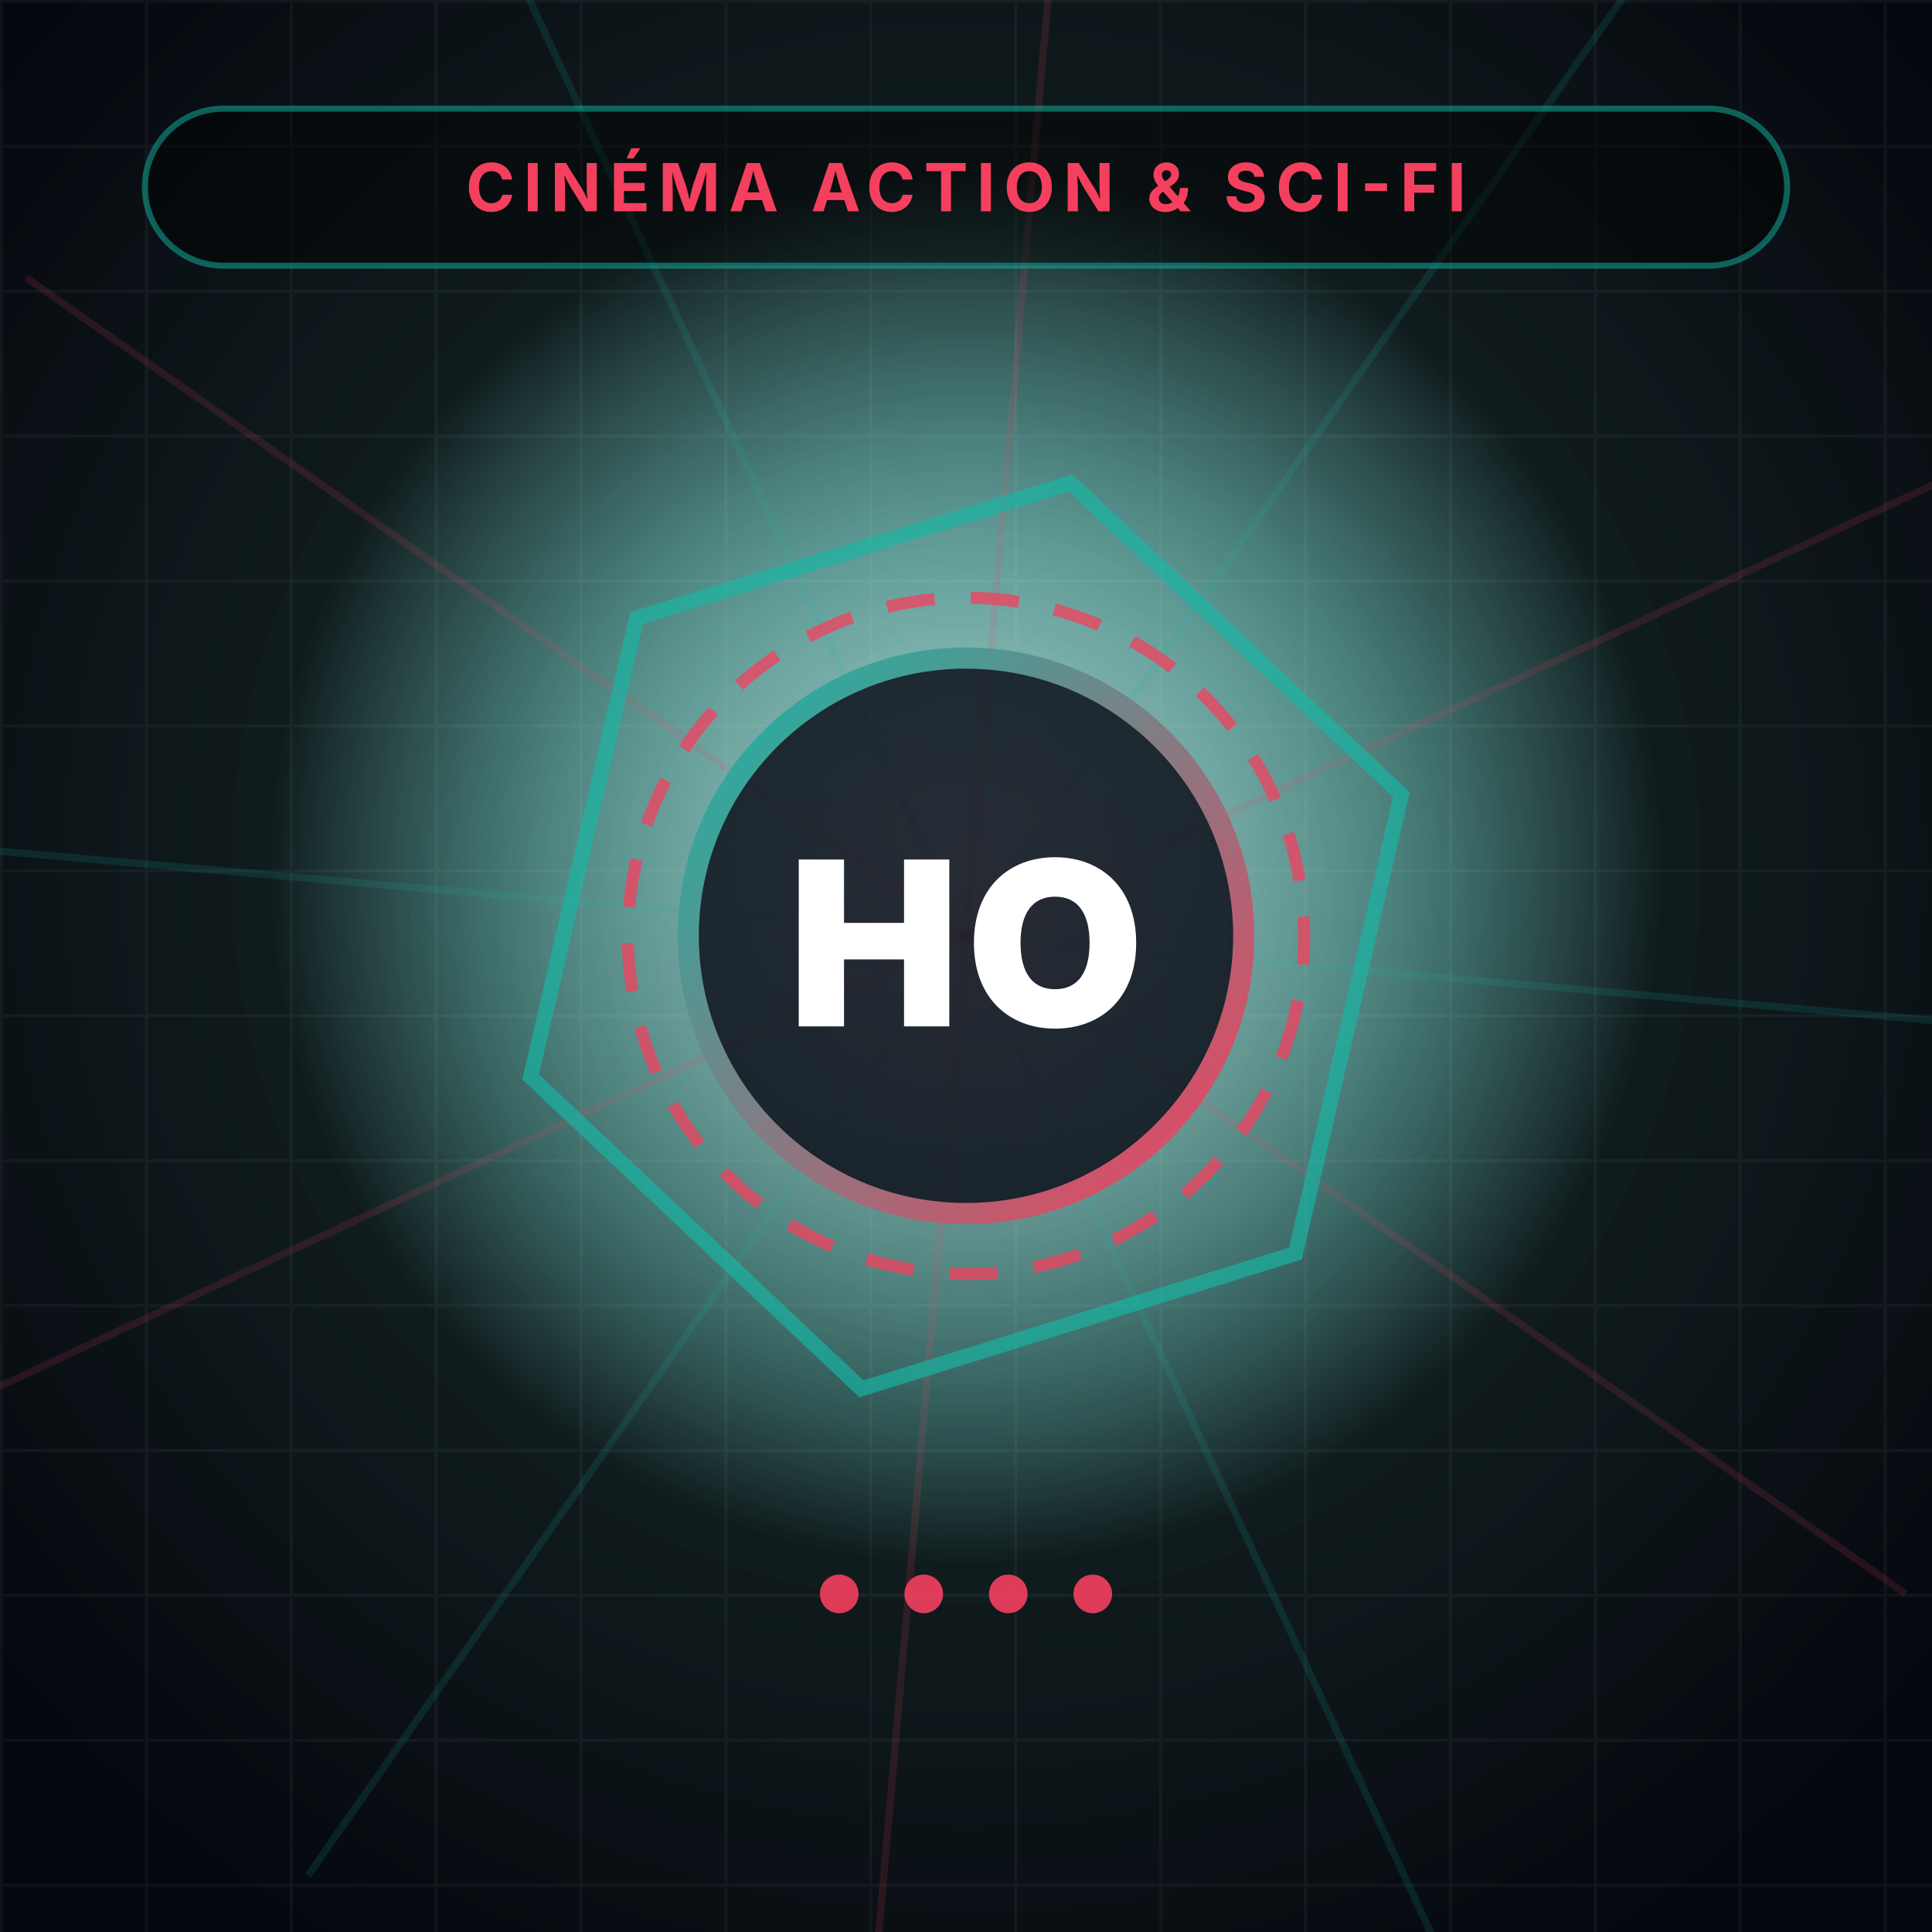
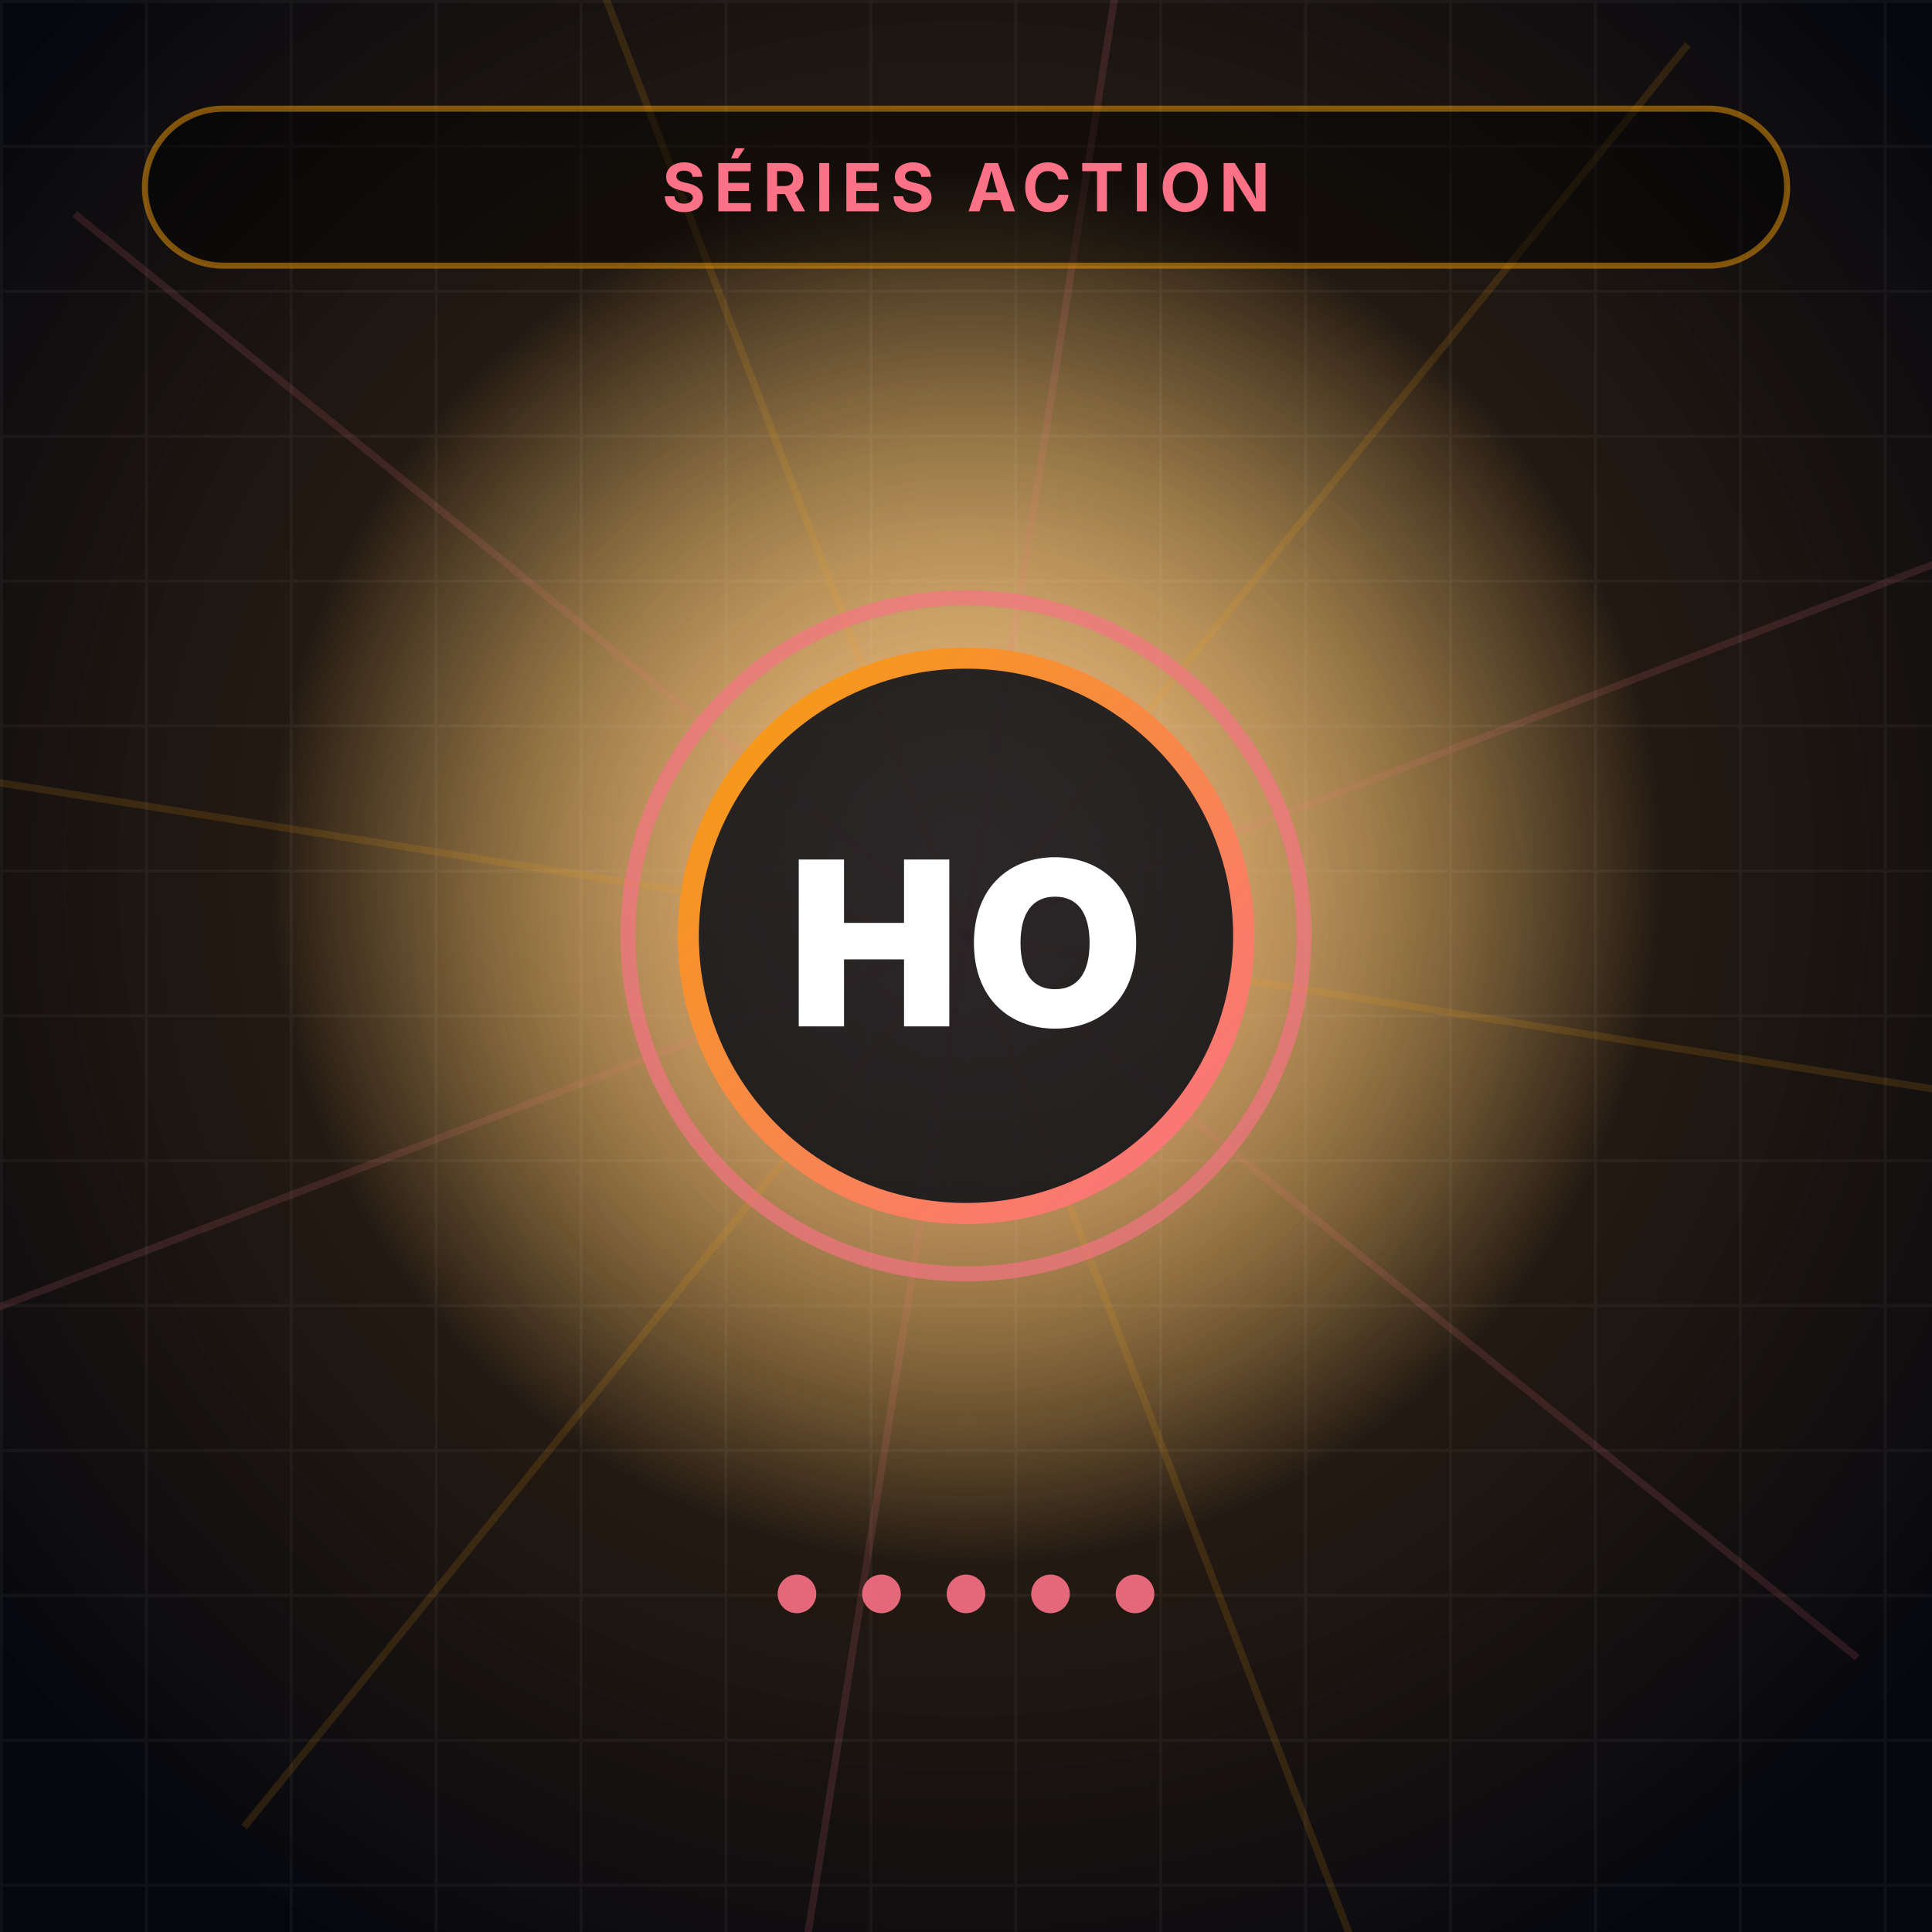
<svg xmlns="http://www.w3.org/2000/svg" viewBox="0 0 320 320" width="320" height="320">
  <defs>
    <radialGradient id="bgGrad" cx="50%" cy="45%" r="65%">
-       <stop offset="0%" stop-color="#14b8a6" stop-opacity="0.34" />
-       <stop offset="55%" stop-color="#071315" stop-opacity="0.96" />
+       <stop offset="0%" stop-color="#f59e0b" stop-opacity="0.36" />
+       <stop offset="55%" stop-color="#1b1109" stop-opacity="0.96" />
      <stop offset="100%" stop-color="#05070e" stop-opacity="1" />
    </radialGradient>
    <radialGradient id="glow" cx="50%" cy="50%" r="50%">
-       <stop offset="0%" stop-color="#f43f5e" stop-opacity="0.7" />
-       <stop offset="100%" stop-color="#14b8a6" stop-opacity="0" />
+       <stop offset="0%" stop-color="#fb7185" stop-opacity="0.7" />
+       <stop offset="100%" stop-color="#f59e0b" stop-opacity="0" />
    </radialGradient>
    <linearGradient id="badgeGrad" x1="0%" y1="0%" x2="100%" y2="100%">
-       <stop offset="0%" stop-color="#14b8a6" />
-       <stop offset="100%" stop-color="#f43f5e" />
+       <stop offset="0%" stop-color="#f59e0b" />
+       <stop offset="100%" stop-color="#fb7185" />
    </linearGradient>
    <pattern id="grid" width="24" height="24" patternUnits="userSpaceOnUse">
      <path d="M 24 0 L 0 0 0 24" fill="none" stroke="#ffffff" stroke-opacity="0.04" stroke-width="1" />
    </pattern>
  </defs>
  <rect width="320" height="320" fill="url(#bgGrad)" />
  <rect width="320" height="320" fill="url(#grid)" />
-   <g transform="rotate(-8 160 155)">
-     <line x1="160" y1="155" x2="345.13" y2="197.741" stroke="#14b8a6" stroke-width="1.2" opacity="0.14" />
-     <line x1="160" y1="155" x2="298.957" y2="284.58" stroke="#f43f5e" stroke-width="1.2" opacity="0.14" />
-     <line x1="160" y1="155" x2="215.551" y2="336.698" stroke="#14b8a6" stroke-width="1.2" opacity="0.14" />
-     <line x1="160" y1="155" x2="117.259" y2="340.13" stroke="#f43f5e" stroke-width="1.2" opacity="0.14" />
-     <line x1="160" y1="155" x2="30.42" y2="293.957" stroke="#14b8a6" stroke-width="1.2" opacity="0.14" />
-     <line x1="160" y1="155" x2="-21.698" y2="210.551" stroke="#f43f5e" stroke-width="1.2" opacity="0.14" />
-     <line x1="160" y1="155" x2="-25.13" y2="112.259" stroke="#14b8a6" stroke-width="1.2" opacity="0.14" />
-     <line x1="160" y1="155" x2="21.043" y2="25.42" stroke="#f43f5e" stroke-width="1.2" opacity="0.14" />
-     <line x1="160" y1="155" x2="104.449" y2="-26.698" stroke="#14b8a6" stroke-width="1.2" opacity="0.14" />
-     <line x1="160" y1="155" x2="202.741" y2="-30.13" stroke="#f43f5e" stroke-width="1.2" opacity="0.14" />
-     <line x1="160" y1="155" x2="289.58" y2="16.043" stroke="#14b8a6" stroke-width="1.2" opacity="0.14" />
-     <line x1="160" y1="155" x2="341.698" y2="99.449" stroke="#f43f5e" stroke-width="1.2" opacity="0.14" />
+   <g transform="rotate(9 160 155)">
+     <line x1="160" y1="155" x2="350.0" y2="155.0" stroke="#f59e0b" stroke-width="1.2" opacity="0.14" />
+     <line x1="160" y1="155" x2="324.5" y2="250.0" stroke="#fb7185" stroke-width="1.2" opacity="0.14" />
+     <line x1="160" y1="155" x2="255.0" y2="319.5" stroke="#f59e0b" stroke-width="1.2" opacity="0.14" />
+     <line x1="160" y1="155" x2="160.0" y2="345.0" stroke="#fb7185" stroke-width="1.2" opacity="0.14" />
+     <line x1="160" y1="155" x2="65.0" y2="319.5" stroke="#f59e0b" stroke-width="1.2" opacity="0.14" />
+     <line x1="160" y1="155" x2="-4.5" y2="250.0" stroke="#fb7185" stroke-width="1.2" opacity="0.14" />
+     <line x1="160" y1="155" x2="-30.0" y2="155.0" stroke="#f59e0b" stroke-width="1.2" opacity="0.14" />
+     <line x1="160" y1="155" x2="-4.5" y2="60.0" stroke="#fb7185" stroke-width="1.2" opacity="0.14" />
+     <line x1="160" y1="155" x2="65.0" y2="-9.5" stroke="#f59e0b" stroke-width="1.2" opacity="0.14" />
+     <line x1="160" y1="155" x2="160.0" y2="-35.0" stroke="#fb7185" stroke-width="1.2" opacity="0.14" />
+     <line x1="160" y1="155" x2="255.0" y2="-9.5" stroke="#f59e0b" stroke-width="1.2" opacity="0.14" />
+     <line x1="160" y1="155" x2="324.5" y2="60.0" stroke="#fb7185" stroke-width="1.2" opacity="0.14" />
  </g>
  <circle cx="160" cy="155" r="95" fill="url(#glow)" opacity="0.35" />
-   <g transform="rotate(13 160 155)">
-     <polygon points="160,78 225,116 225,194 160,232 95,194 95,116" fill="none" stroke="#14b8a6" stroke-width="2.5" opacity="0.65" />
-     <circle cx="160" cy="155" r="56" fill="none" stroke="#f43f5e" stroke-width="2" stroke-dasharray="8 6" opacity="0.75" />
-   </g>
-   <circle cx="160" cy="155" r="46" fill="#090c16" fill-opacity="0.82" stroke="url(#badgeGrad)" stroke-width="3.5" />
+   <circle cx="160" cy="155" r="56" fill="none" stroke="#fb7185" stroke-width="2.5" opacity="0.65" />
+   <circle cx="160" cy="155" r="46" fill="#090c16" fill-opacity="0.85" stroke="url(#badgeGrad)" stroke-width="3.5" />
  <text x="160" y="170" text-anchor="middle" font-family="system-ui, -apple-system, 'Segoe UI', sans-serif" font-weight="900" font-size="38" letter-spacing="1" fill="#ffffff">HO</text>
-   <rect x="24" y="18" width="272" height="26" rx="13" fill="#000000" fill-opacity="0.45" stroke="#14b8a6" stroke-opacity="0.5" />
-   <text x="160" y="35" text-anchor="middle" font-family="system-ui, -apple-system, 'Segoe UI', sans-serif" font-weight="700" font-size="11" letter-spacing="1.4" fill="#f43f5e">CINÉMA ACTION &amp; SCI-FI</text>
-   <circle cx="139" cy="264" r="3.2" fill="#f43f5e" opacity="0.9" />
-   <circle cx="153" cy="264" r="3.2" fill="#f43f5e" opacity="0.9" />
-   <circle cx="167" cy="264" r="3.2" fill="#f43f5e" opacity="0.9" />
-   <circle cx="181" cy="264" r="3.2" fill="#f43f5e" opacity="0.9" />
+   <rect x="24" y="18" width="272" height="26" rx="13" fill="#000000" fill-opacity="0.45" stroke="#f59e0b" stroke-opacity="0.5" />
+   <text x="160" y="35" text-anchor="middle" font-family="system-ui, -apple-system, 'Segoe UI', sans-serif" font-weight="700" font-size="11" letter-spacing="1.4" fill="#fb7185">SÉRIES ACTION</text>
+   <circle cx="132.0" cy="264" r="3.2" fill="#fb7185" opacity="0.9" />
+   <circle cx="146.0" cy="264" r="3.2" fill="#fb7185" opacity="0.9" />
+   <circle cx="160.0" cy="264" r="3.2" fill="#fb7185" opacity="0.9" />
+   <circle cx="174.0" cy="264" r="3.2" fill="#fb7185" opacity="0.9" />
+   <circle cx="188.0" cy="264" r="3.2" fill="#fb7185" opacity="0.9" />
</svg>
